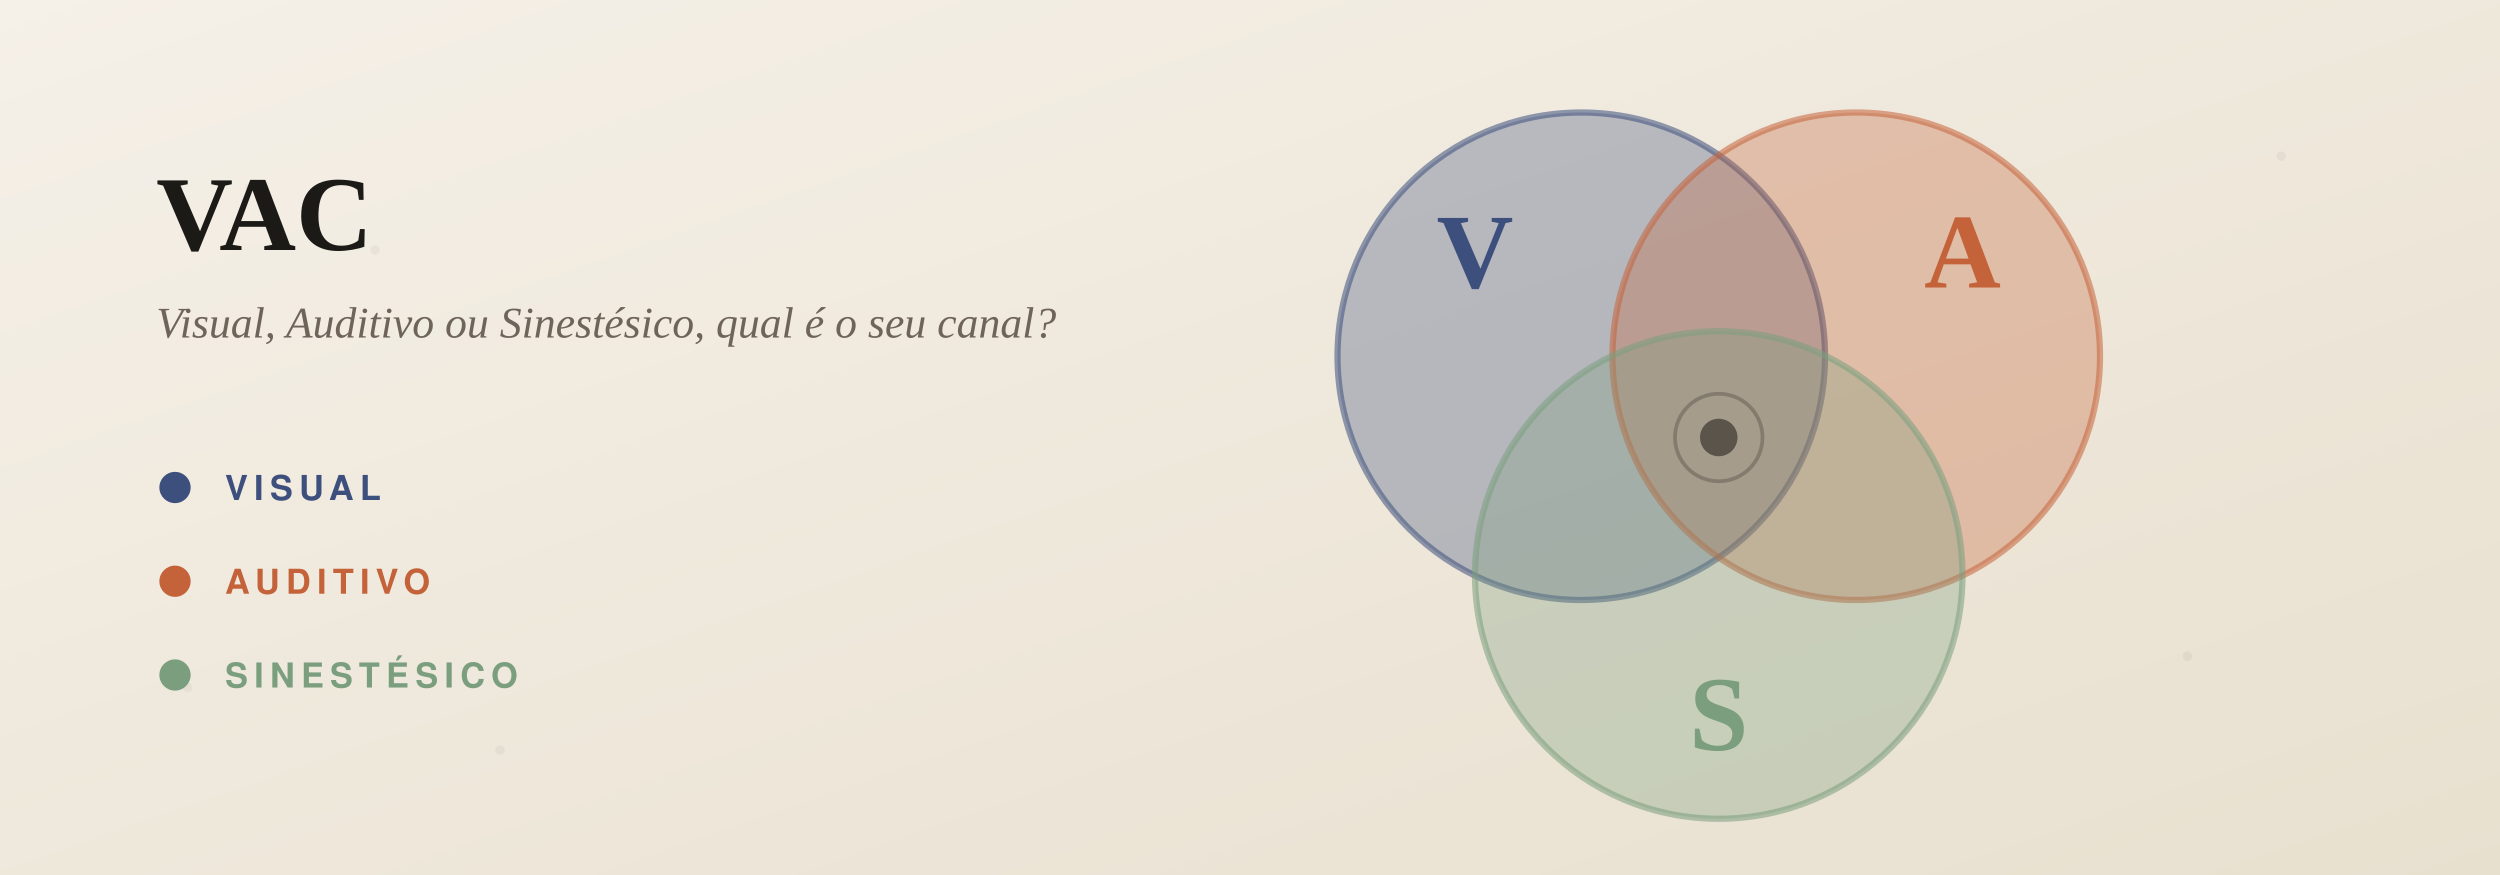
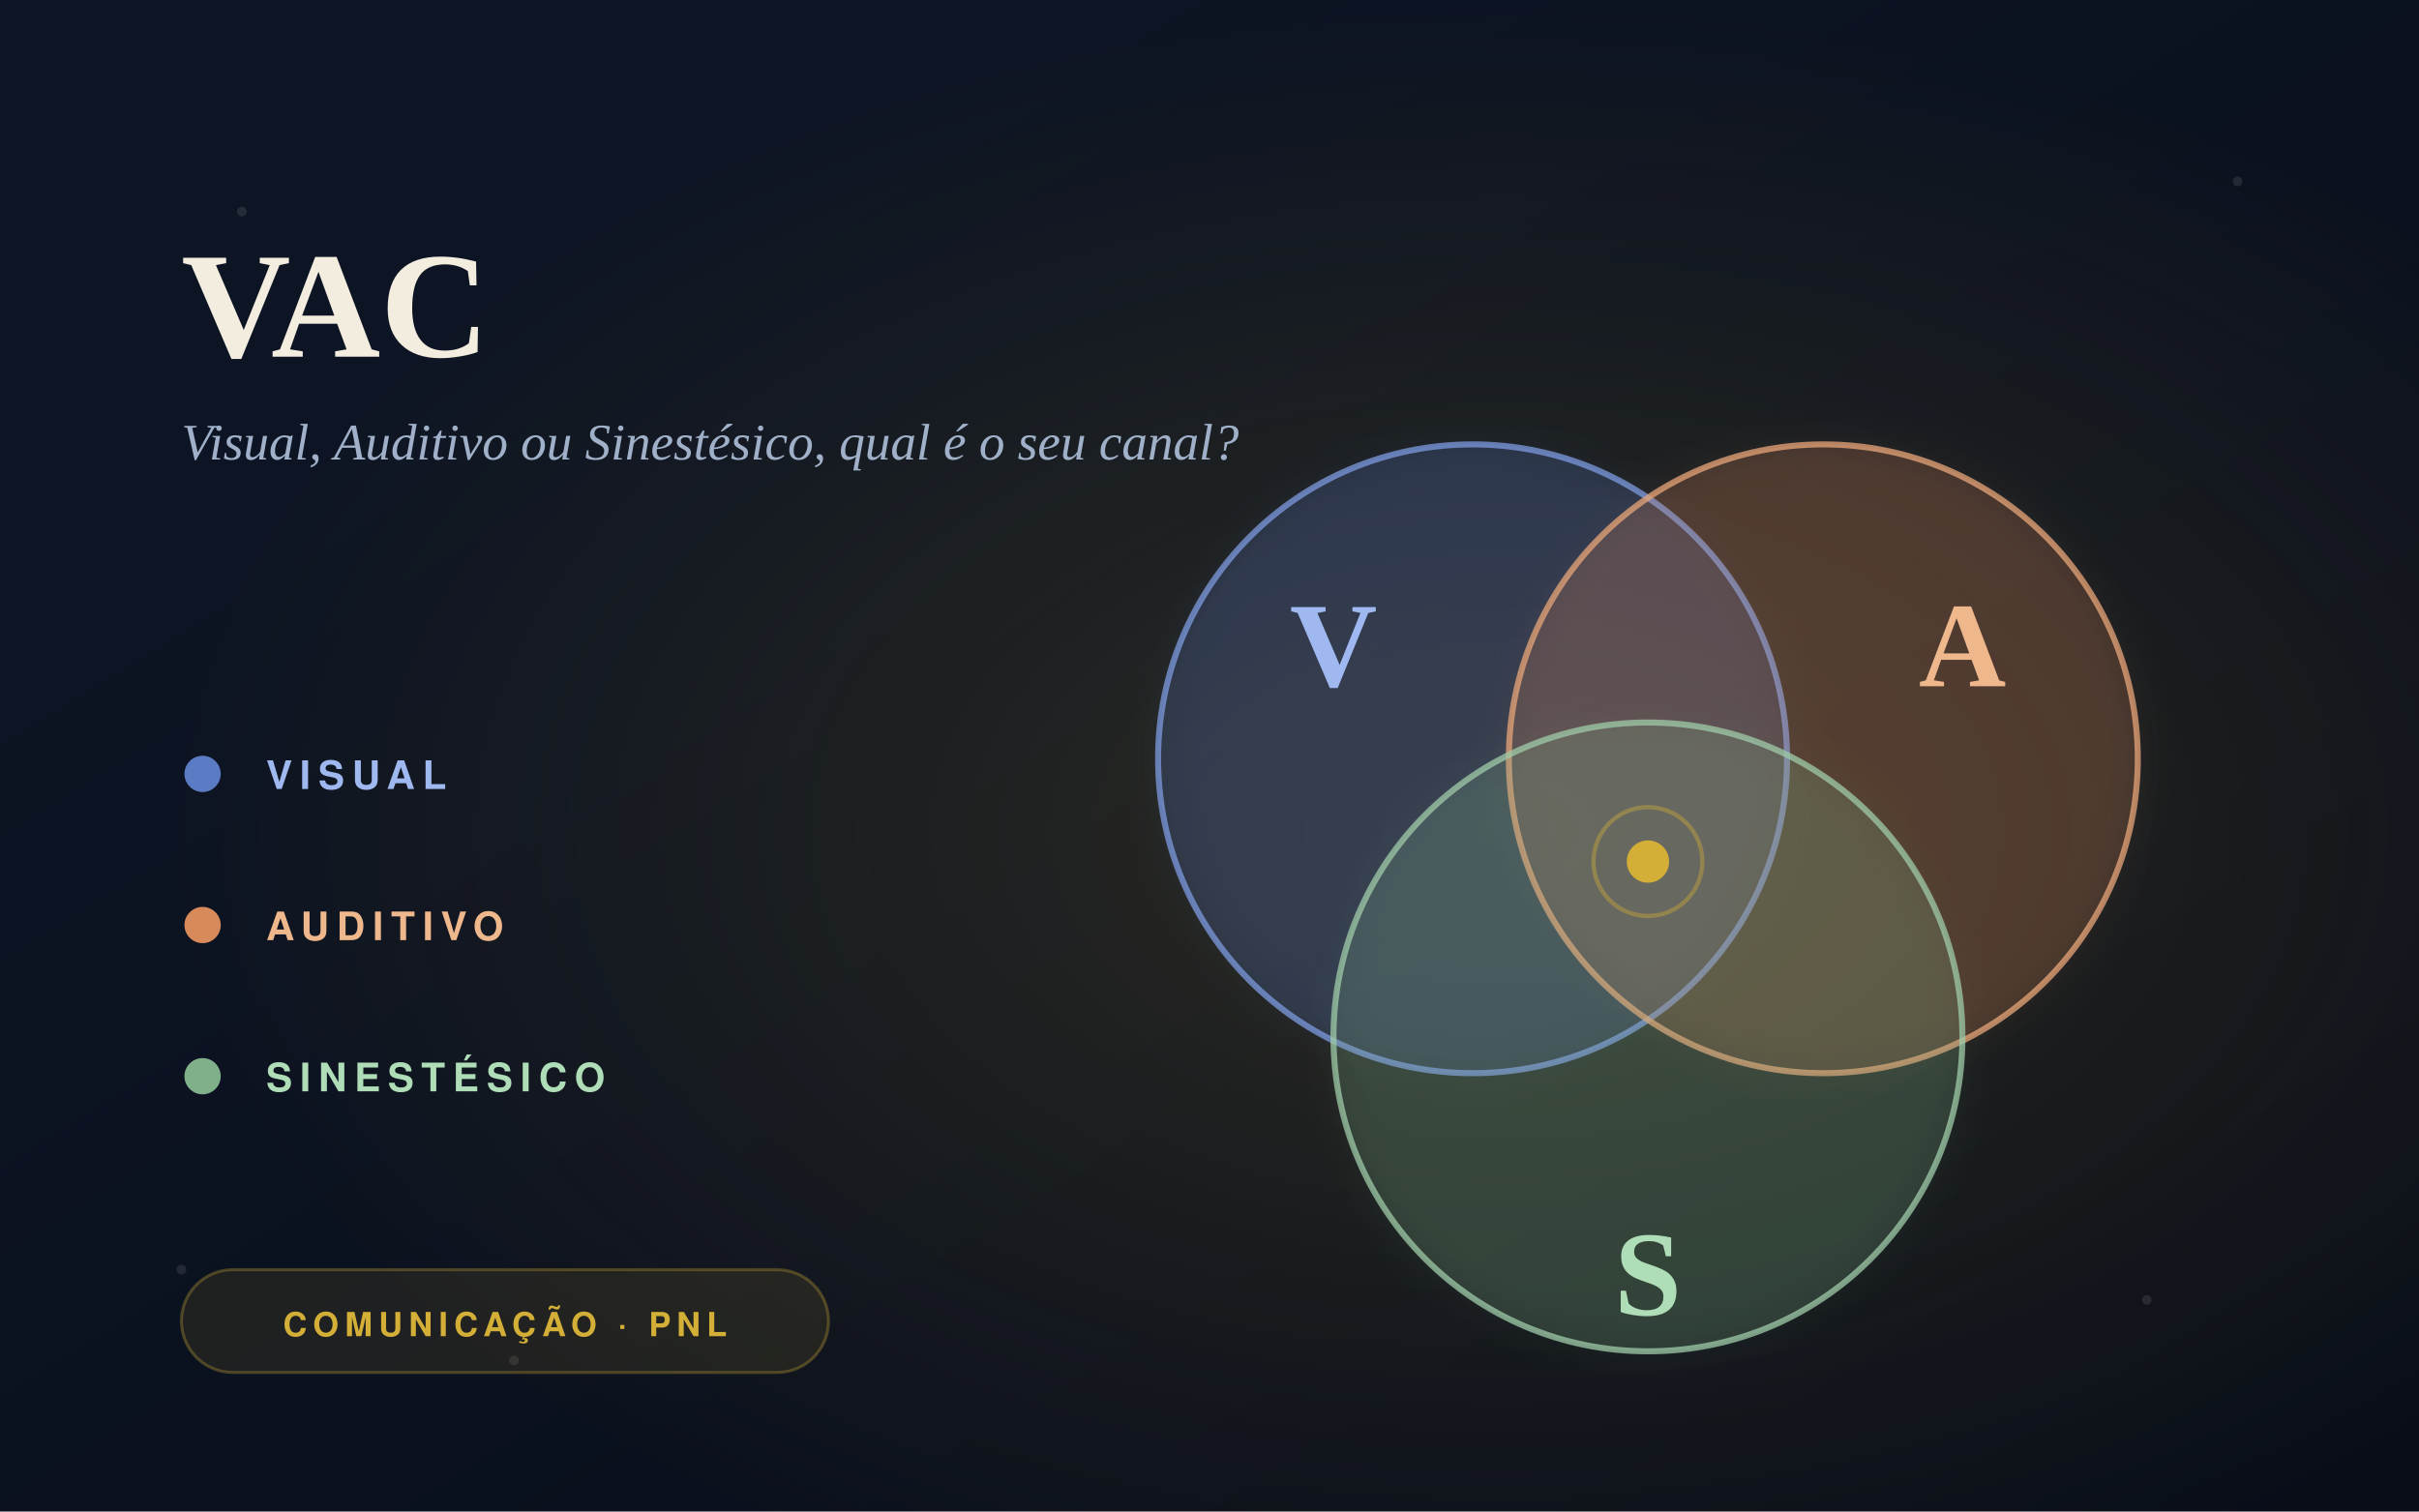
- <svg xmlns="http://www.w3.org/2000/svg" viewBox="0 0 800 280" preserveAspectRatio="xMidYMid slice" role="img" aria-label="VAC — Mapa Sensorial da Comunicação">
+ <svg xmlns="http://www.w3.org/2000/svg" viewBox="0 0 800 500" preserveAspectRatio="xMidYMid meet" role="img" aria-label="VAC — Mapa Sensorial da Comunicação">
  <defs>
    <linearGradient id="bgVAC" x1="0" y1="0" x2="1" y2="1">
-       <stop offset="0" stop-color="#f5f0e8" />
-       <stop offset="1" stop-color="#e8e0cf" />
+       <stop offset="0" stop-color="#0e1626" />
+       <stop offset="1" stop-color="#080d18" />
    </linearGradient>
+     <radialGradient id="glowVAC" cx="0.62" cy="0.55" r="0.55">
+       <stop offset="0" stop-color="#d4af37" stop-opacity="0.16" />
+       <stop offset="1" stop-color="#d4af37" stop-opacity="0" />
+     </radialGradient>
+     <filter id="softVAC" x="-50%" y="-50%" width="200%" height="200%">
+       <feGaussianBlur stdDeviation="6" />
+     </filter>
  </defs>
-   <rect width="800" height="280" fill="url(#bgVAC)" />
-   <g opacity="0.05" fill="#1c1a17">
-     <circle cx="80" cy="60" r="1.5" />
-     <circle cx="60" cy="220" r="1.5" />
-     <circle cx="160" cy="240" r="1.5" />
-     <circle cx="730" cy="50" r="1.5" />
-     <circle cx="700" cy="210" r="1.5" />
-     <circle cx="120" cy="80" r="1.5" />
+   <rect width="800" height="500" fill="url(#bgVAC)" />
+   <rect width="800" height="500" fill="url(#glowVAC)" />
+   <g opacity="0.10" fill="#ffffff">
+     <circle cx="80" cy="70" r="1.6" />
+     <circle cx="60" cy="420" r="1.6" />
+     <circle cx="170" cy="450" r="1.6" />
+     <circle cx="740" cy="60" r="1.6" />
+     <circle cx="710" cy="430" r="1.6" />
+     <circle cx="130" cy="100" r="1.6" />
  </g>
-   <g transform="translate(550 140)">
-     <circle cx="-44" cy="-26" r="78" fill="#3d4f7c" fill-opacity="0.32" stroke="#3d4f7c" stroke-width="2" stroke-opacity="0.55" />
-     <circle cx="44" cy="-26" r="78" fill="#c4633a" fill-opacity="0.32" stroke="#c4633a" stroke-width="2" stroke-opacity="0.55" />
-     <circle cx="0" cy="44" r="78" fill="#7a9e7e" fill-opacity="0.32" stroke="#7a9e7e" stroke-width="2" stroke-opacity="0.55" />
-     <g font-family="Georgia, 'Times New Roman', serif" font-weight="700" font-size="34" text-anchor="middle">
-       <text x="-78" y="-48" fill="#3d4f7c">V</text>
-       <text x="78" y="-48" fill="#c4633a">A</text>
-       <text x="0" y="100" fill="#7a9e7e">S</text>
+   <g transform="translate(545 285)">
+     <g filter="url(#softVAC)" opacity="0.5">
+       <circle cx="-58" cy="-34" r="104" fill="#5b7cc4" fill-opacity="0.18" />
+       <circle cx="58" cy="-34" r="104" fill="#d98a5a" fill-opacity="0.18" />
+       <circle cx="0" cy="58" r="104" fill="#7fb08a" fill-opacity="0.18" />
    </g>
-     <circle cx="0" cy="0" r="6" fill="#1c1a17" fill-opacity="0.55" />
-     <circle cx="0" cy="0" r="14" fill="none" stroke="#1c1a17" stroke-opacity="0.25" stroke-width="1.2" />
+     <circle cx="-58" cy="-34" r="104" fill="#5b7cc4" fill-opacity="0.20" stroke="#7d9be0" stroke-width="2" stroke-opacity="0.75" />
+     <circle cx="58" cy="-34" r="104" fill="#d98a5a" fill-opacity="0.20" stroke="#e8a578" stroke-width="2" stroke-opacity="0.75" />
+     <circle cx="0" cy="58" r="104" fill="#7fb08a" fill-opacity="0.20" stroke="#9fcaa8" stroke-width="2" stroke-opacity="0.75" />
+     <g font-family="Georgia, 'Times New Roman', serif" font-weight="700" font-size="40" text-anchor="middle">
+       <text x="-104" y="-58" fill="#9fb8f0">V</text>
+       <text x="104" y="-58" fill="#efb78c">A</text>
+       <text x="0" y="150" fill="#aeddb7">S</text>
+     </g>
+     <circle cx="0" cy="0" r="7" fill="#d4af37" />
+     <circle cx="0" cy="0" r="18" fill="none" stroke="#d4af37" stroke-opacity="0.4" stroke-width="1.4" />
  </g>
-   <g font-family="Georgia, 'Times New Roman', serif" fill="#1c1a17">
-     <text x="50" y="80" font-size="34" font-weight="700">VAC</text>
-     <text x="50" y="108" font-size="14" font-style="italic" fill="#6e645a">Visual, Auditivo ou Sinestésico, qual é o seu canal?</text>
+   <g font-family="Georgia, 'Times New Roman', serif">
+     <text x="60" y="118" font-size="50" font-weight="700" fill="#f3ede0">VAC</text>
+     <text x="60" y="152" font-size="17" font-style="italic" fill="#9fb0c8">Visual, Auditivo ou Sinestésico, qual é o seu canal?</text>
  </g>
-   <g font-family="Helvetica, Arial, sans-serif" font-size="11" font-weight="700" letter-spacing="2">
-     <g transform="translate(50 150)">
-       <circle cx="6" cy="6" r="5" fill="#3d4f7c" />
-       <text x="22" y="10" fill="#3d4f7c">VISUAL</text>
+   <g font-family="Helvetica, Arial, sans-serif" font-size="13" font-weight="700" letter-spacing="2.5">
+     <g transform="translate(60 250)">
+       <circle cx="7" cy="6" r="6" fill="#5b7cc4" />
+       <text x="28" y="11" fill="#9fb8f0">VISUAL</text>
    </g>
-     <g transform="translate(50 180)">
-       <circle cx="6" cy="6" r="5" fill="#c4633a" />
-       <text x="22" y="10" fill="#c4633a">AUDITIVO</text>
+     <g transform="translate(60 300)">
+       <circle cx="7" cy="6" r="6" fill="#d98a5a" />
+       <text x="28" y="11" fill="#efb78c">AUDITIVO</text>
    </g>
-     <g transform="translate(50 210)">
-       <circle cx="6" cy="6" r="5" fill="#7a9e7e" />
-       <text x="22" y="10" fill="#7a9e7e">SINESTÉSICO</text>
+     <g transform="translate(60 350)">
+       <circle cx="7" cy="6" r="6" fill="#7fb08a" />
+       <text x="28" y="11" fill="#aeddb7">SINESTÉSICO</text>
    </g>
  </g>
+   <g transform="translate(60 420)">
+     <rect width="214" height="34" rx="17" fill="#d4af37" fill-opacity="0.10" stroke="#d4af37" stroke-opacity="0.30" />
+     <text x="107" y="22" text-anchor="middle" font-family="Helvetica, Arial, sans-serif" font-size="11" font-weight="700" fill="#d4af37" letter-spacing="2">COMUNICAÇÃO · PNL</text>
+   </g>
</svg>
